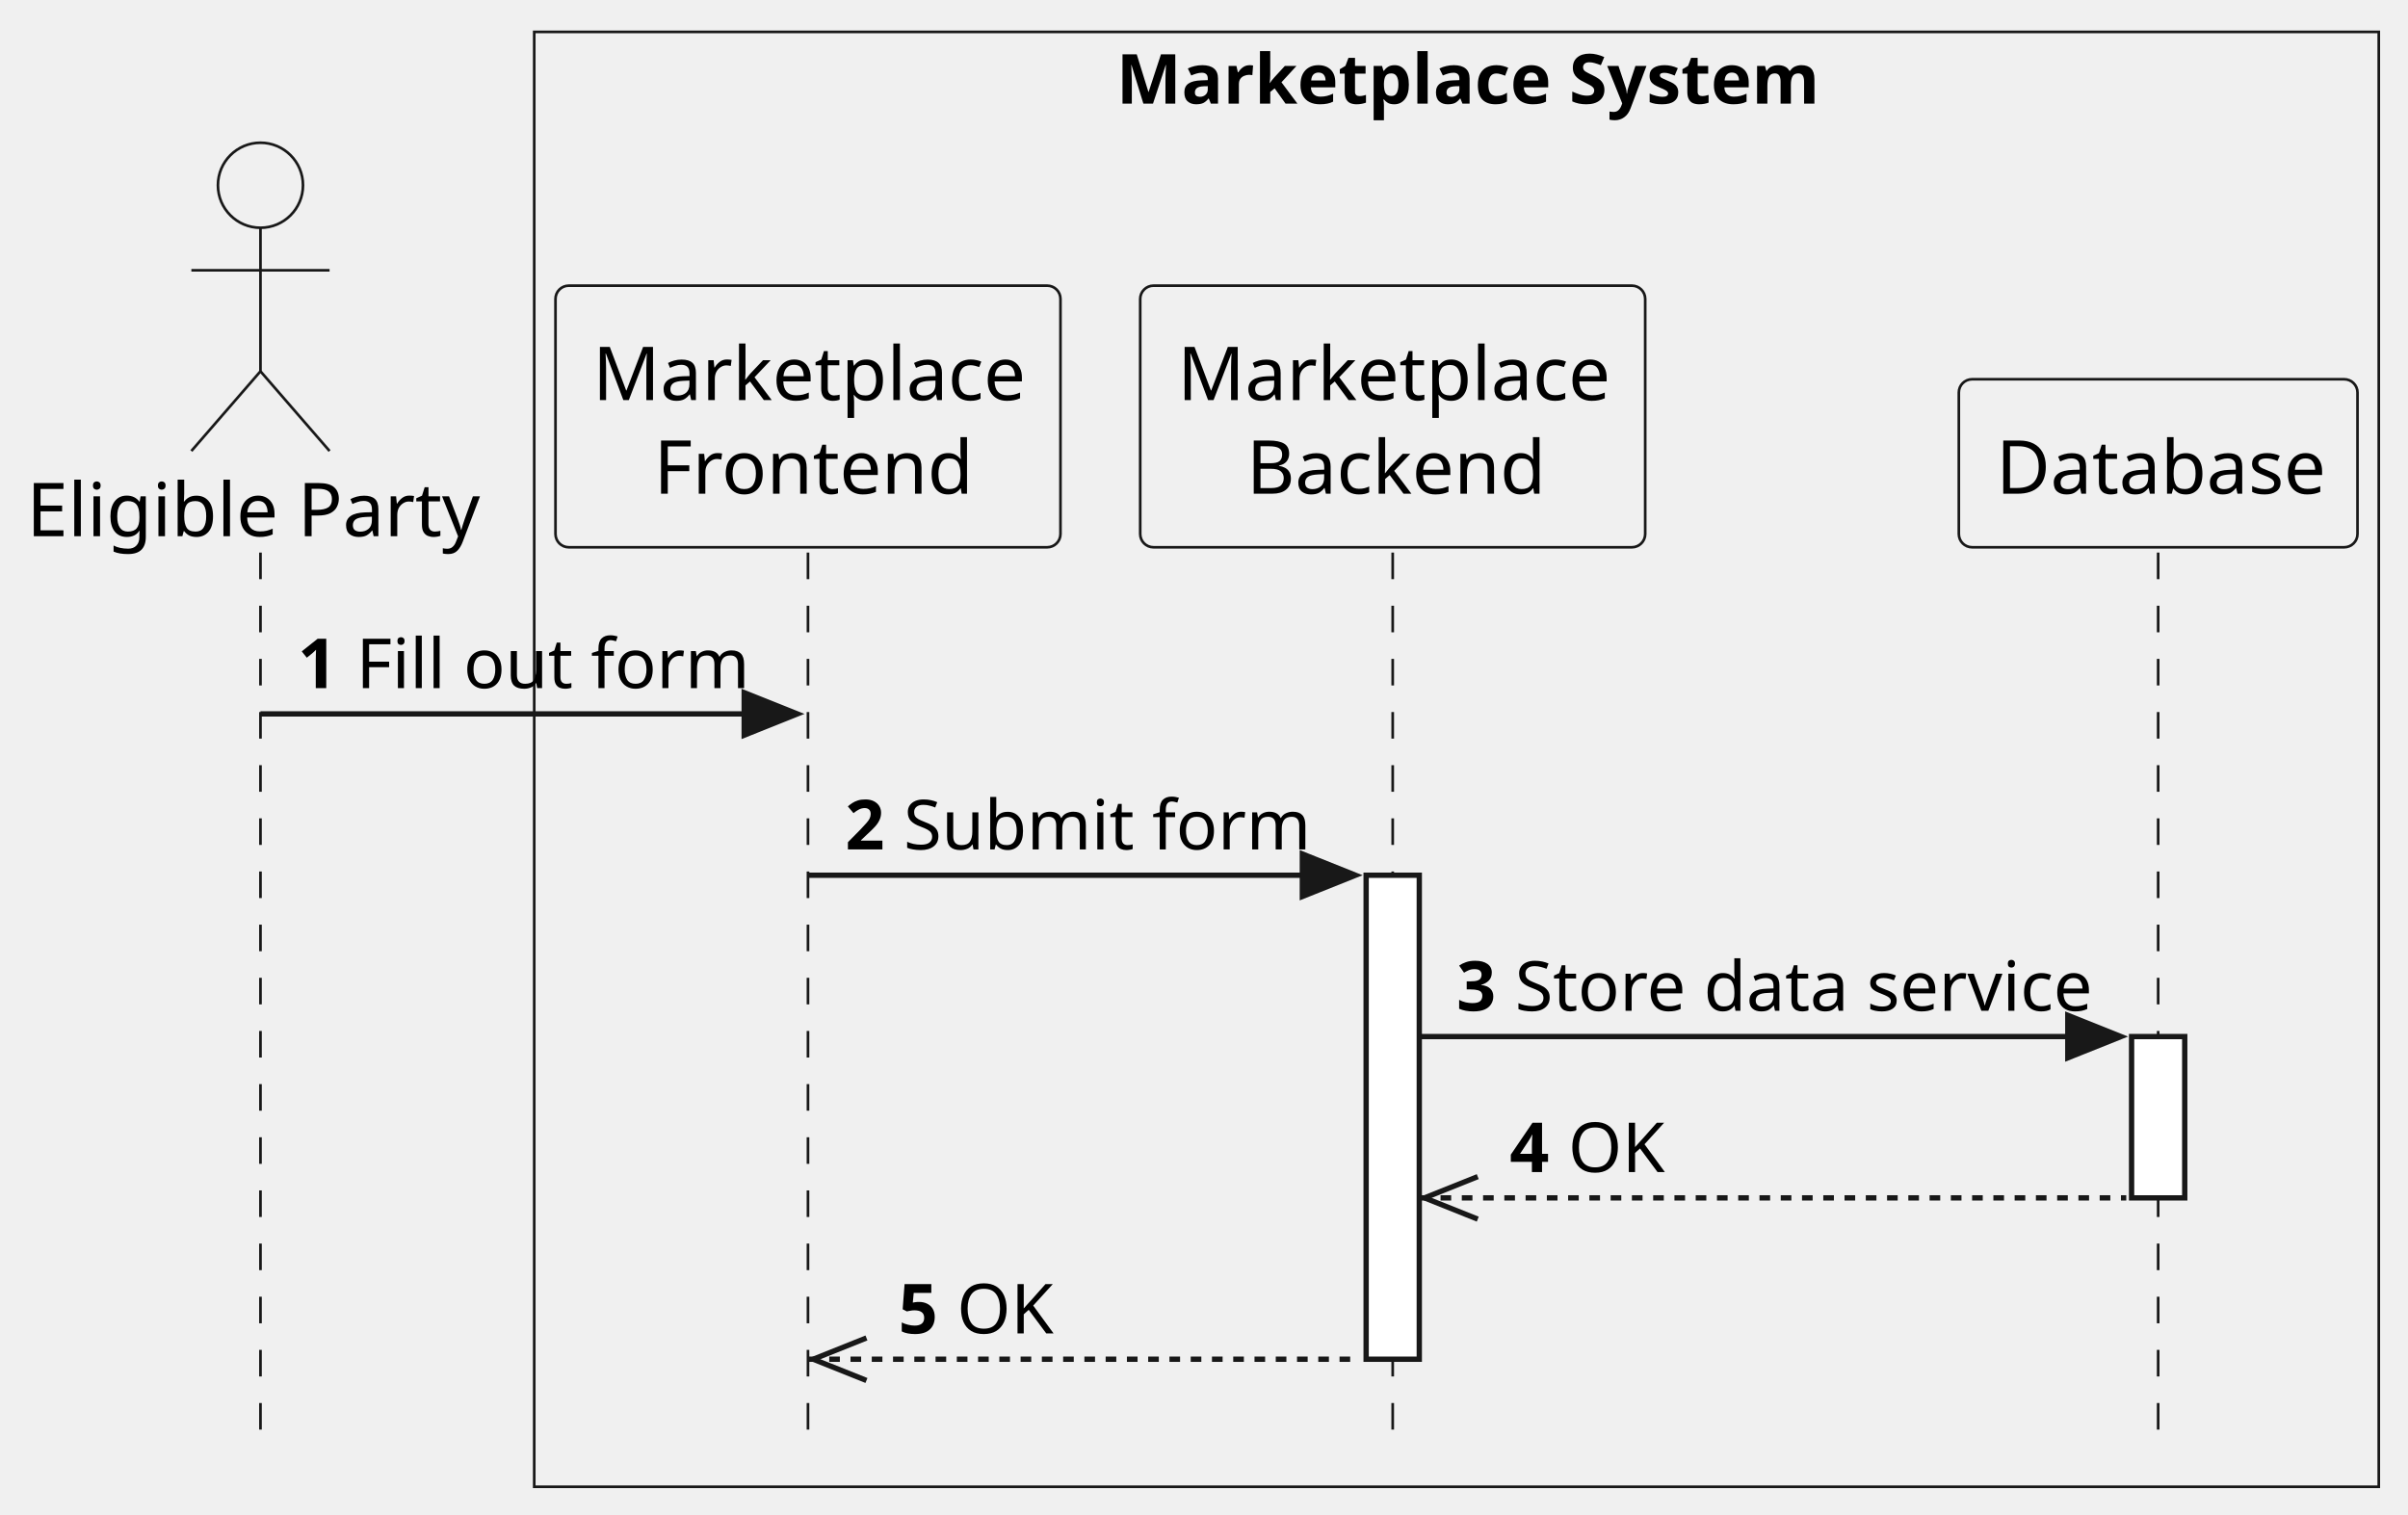
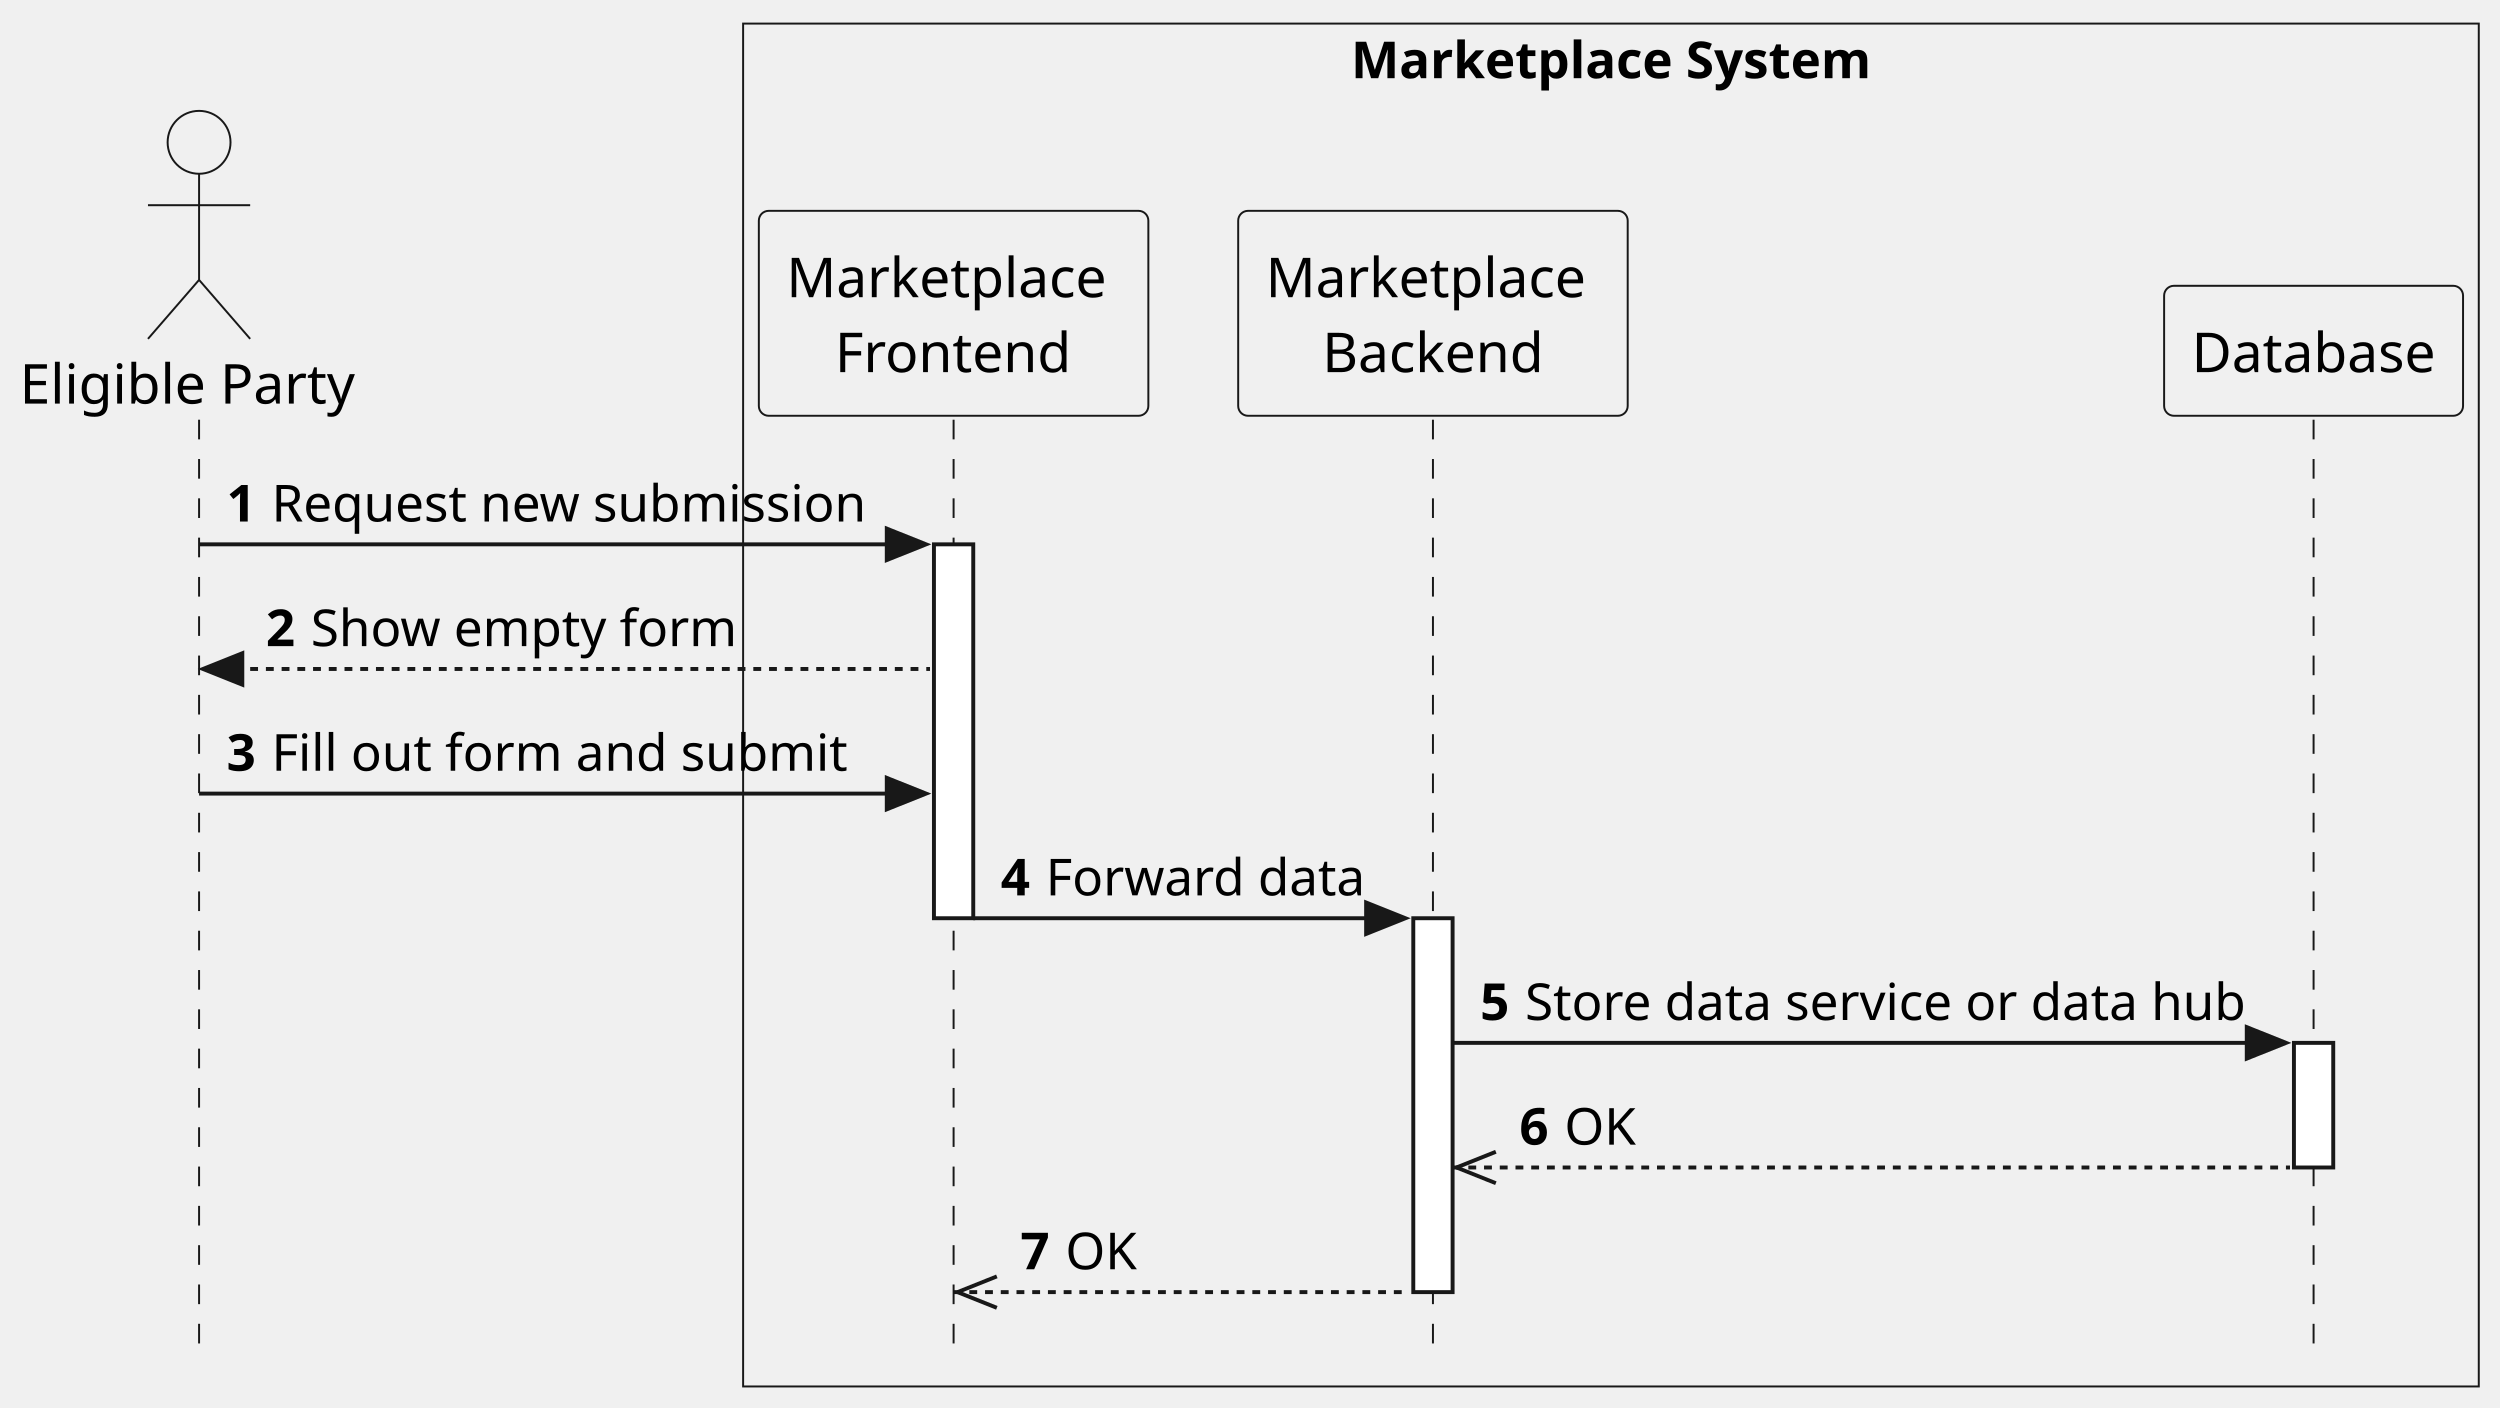
- <svg xmlns="http://www.w3.org/2000/svg" contentStyleType="text/css" height="285px" preserveAspectRatio="none" style="width:453px;height:285px;background:#FFFFFF;" version="1.1" viewBox="0 0 453 285" width="453px" zoomAndPan="magnify">
+ <svg xmlns="http://www.w3.org/2000/svg" contentStyleType="text/css" data-diagram-type="SEQUENCE" height="358px" preserveAspectRatio="none" style="width:636px;height:358px;background:#FFFFFF;" version="1.1" viewBox="0 0 636 358" width="636px" zoomAndPan="magnify">
  <defs />
  <g>
-     <rect fill="none" height="273.719" style="stroke:#181818;stroke-width:0.5;" width="347" x="100.5" y="6" />
-     <text fill="#000000" font-family="sans-serif" font-size="13" font-weight="bold" lengthAdjust="spacing" textLength="128" x="210" y="19.495">Marketplace System</text>
-     <line style="stroke:#181818;stroke-width:0.5;stroke-dasharray:5.0,5.0;" x1="49" x2="49" y1="103.961" y2="273.719" />
-     <line style="stroke:#181818;stroke-width:0.5;stroke-dasharray:5.0,5.0;" x1="152" x2="152" y1="103.961" y2="273.719" />
-     <line style="stroke:#181818;stroke-width:0.5;stroke-dasharray:5.0,5.0;" x1="262" x2="262" y1="103.961" y2="273.719" />
-     <rect fill="#FFFFFF" height="91.055" style="stroke:#181818;stroke-width:1.0;" width="10" x="257" y="164.664" />
-     <line style="stroke:#181818;stroke-width:0.5;stroke-dasharray:5.0,5.0;" x1="406" x2="406" y1="103.961" y2="273.719" />
-     <rect fill="#FFFFFF" height="30.352" style="stroke:#181818;stroke-width:1.0;" width="10" x="401" y="195.016" />
-     <text fill="#000000" font-family="sans-serif" font-size="14" lengthAdjust="spacing" textLength="82" x="5" y="100.885">Eligible Party</text>
-     <ellipse cx="49" cy="34.852" fill="none" rx="8" ry="8" style="stroke:#181818;stroke-width:0.5;" />
-     <path d="M49,42.852 L49,69.852 M36,50.852 L62,50.852 M49,69.852 L36,84.852 M49,69.852 L62,84.852 " fill="none" style="stroke:#181818;stroke-width:0.5;" />
-     <rect fill="none" height="49.219" rx="2.5" ry="2.5" style="stroke:#181818;stroke-width:0.5;" width="95" x="104.5" y="53.742" />
-     <text fill="#000000" font-family="sans-serif" font-size="14" lengthAdjust="spacing" textLength="77" x="111.5" y="75.275">Marketplace</text>
-     <text fill="#000000" font-family="sans-serif" font-size="14" lengthAdjust="spacing" textLength="58" x="123" y="92.885">Frontend</text>
-     <rect fill="none" height="49.219" rx="2.5" ry="2.5" style="stroke:#181818;stroke-width:0.5;" width="95" x="214.5" y="53.742" />
-     <text fill="#000000" font-family="sans-serif" font-size="14" lengthAdjust="spacing" textLength="77" x="221.5" y="75.275">Marketplace</text>
-     <text fill="#000000" font-family="sans-serif" font-size="14" lengthAdjust="spacing" textLength="55" x="234.5" y="92.885">Backend</text>
-     <rect fill="none" height="31.609" rx="2.5" ry="2.5" style="stroke:#181818;stroke-width:0.5;" width="75" x="368.5" y="71.352" />
-     <text fill="#000000" font-family="sans-serif" font-size="14" lengthAdjust="spacing" textLength="61" x="375.5" y="92.885">Database</text>
-     <polygon fill="#181818" points="140,130.312,150,134.312,140,138.312" style="stroke:#181818;stroke-width:1.0;" />
-     <line style="stroke:#181818;stroke-width:1.0;" x1="49" x2="146" y1="134.312" y2="134.312" />
-     <text fill="#000000" font-family="sans-serif" font-size="13" font-weight="bold" lengthAdjust="spacing" textLength="7" x="56" y="129.456">1</text>
-     <text fill="#000000" font-family="sans-serif" font-size="13" lengthAdjust="spacing" textLength="68" x="67" y="129.456">Fill out form</text>
-     <polygon fill="#181818" points="245,160.664,255,164.664,245,168.664" style="stroke:#181818;stroke-width:1.0;" />
-     <line style="stroke:#181818;stroke-width:1.0;" x1="152" x2="251" y1="164.664" y2="164.664" />
-     <text fill="#000000" font-family="sans-serif" font-size="13" font-weight="bold" lengthAdjust="spacing" textLength="7" x="159" y="159.808">2</text>
-     <text fill="#000000" font-family="sans-serif" font-size="13" lengthAdjust="spacing" textLength="70" x="170" y="159.808">Submit form</text>
-     <polygon fill="#181818" points="389,191.016,399,195.016,389,199.016" style="stroke:#181818;stroke-width:1.0;" />
-     <line style="stroke:#181818;stroke-width:1.0;" x1="267" x2="395" y1="195.016" y2="195.016" />
-     <text fill="#000000" font-family="sans-serif" font-size="13" font-weight="bold" lengthAdjust="spacing" textLength="7" x="274" y="190.159">3</text>
-     <text fill="#000000" font-family="sans-serif" font-size="13" lengthAdjust="spacing" textLength="104" x="285" y="190.159">Store data service</text>
-     <line style="stroke:#181818;stroke-width:1.0;" x1="268" x2="278" y1="225.367" y2="221.367" />
-     <line style="stroke:#181818;stroke-width:1.0;" x1="268" x2="278" y1="225.367" y2="229.367" />
-     <line style="stroke:#181818;stroke-width:1.0;stroke-dasharray:2.0,2.0;" x1="267" x2="400" y1="225.367" y2="225.367" />
-     <text fill="#000000" font-family="sans-serif" font-size="13" font-weight="bold" lengthAdjust="spacing" textLength="7" x="284" y="220.511">4</text>
-     <text fill="#000000" font-family="sans-serif" font-size="13" lengthAdjust="spacing" textLength="19" x="295" y="220.511">OK</text>
-     <line style="stroke:#181818;stroke-width:1.0;" x1="153" x2="163" y1="255.719" y2="251.719" />
-     <line style="stroke:#181818;stroke-width:1.0;" x1="153" x2="163" y1="255.719" y2="259.719" />
-     <line style="stroke:#181818;stroke-width:1.0;stroke-dasharray:2.0,2.0;" x1="152" x2="256" y1="255.719" y2="255.719" />
-     <text fill="#000000" font-family="sans-serif" font-size="13" font-weight="bold" lengthAdjust="spacing" textLength="7" x="169" y="250.862">5</text>
-     <text fill="#000000" font-family="sans-serif" font-size="13" lengthAdjust="spacing" textLength="19" x="180" y="250.862">OK</text>
+     <rect fill="none" height="346.716" style="stroke:#181818;stroke-width:0.5;" width="441.551" x="189.049" y="6" />
+     <text fill="#000000" font-family="sans-serif" font-size="13" font-weight="bold" lengthAdjust="spacing" textLength="132.236" x="343.707" y="19.897">Marketplace System</text>
+     <g>
+       <rect fill="#000000" fill-opacity="0" height="239.942" width="8" x="47.144" y="106.774" />
+       <line style="stroke:#181818;stroke-width:0.5;stroke-dasharray:5,5;" x1="50.644" x2="50.644" y1="106.774" y2="346.716" />
+     </g>
+     <g>
+       <rect fill="#000000" fill-opacity="0" height="239.942" width="8" x="239.095" y="106.774" />
+       <line style="stroke:#181818;stroke-width:0.5;stroke-dasharray:5,5;" x1="242.595" x2="242.595" y1="106.774" y2="346.716" />
+     </g>
+     <g>
+       <rect fill="#FFFFFF" height="95.118" style="stroke:#181818;stroke-width:1;" width="10" x="237.595" y="138.48" />
+     </g>
+     <g>
+       <rect fill="#000000" fill-opacity="0" height="239.942" width="8" x="361.041" y="106.774" />
+       <line style="stroke:#181818;stroke-width:0.5;stroke-dasharray:5,5;" x1="364.541" x2="364.541" y1="106.774" y2="346.716" />
+     </g>
+     <g>
+       <rect fill="#FFFFFF" height="95.118" style="stroke:#181818;stroke-width:1;" width="10" x="359.541" y="233.598" />
+     </g>
+     <g>
+       <rect fill="#000000" fill-opacity="0" height="239.942" width="8" x="585.076" y="106.774" />
+       <line style="stroke:#181818;stroke-width:0.5;stroke-dasharray:5,5;" x1="588.576" x2="588.576" y1="106.774" y2="346.716" />
+     </g>
+     <g>
+       <rect fill="#FFFFFF" height="31.706" style="stroke:#181818;stroke-width:1;" width="10" x="583.576" y="265.304" />
+     </g>
+     <text fill="#000000" font-family="sans-serif" font-size="14" lengthAdjust="spacing" textLength="85.288" x="5" y="102.672">Eligible Party</text>
+     <ellipse cx="50.644" cy="36.206" fill="none" rx="8" ry="8" style="stroke:#181818;stroke-width:0.5;" />
+     <path d="M50.644,44.206 L50.644,71.206 M37.644,52.206 L63.644,52.206 M50.644,71.206 L37.644,86.206 M50.644,71.206 L63.644,86.206" fill="none" style="stroke:#181818;stroke-width:0.5;" />
+     <rect fill="none" height="52.136" rx="2.5" ry="2.5" style="stroke:#181818;stroke-width:0.5;" width="99.092" x="193.049" y="53.638" />
+     <text fill="#000000" font-family="sans-serif" font-size="14" lengthAdjust="spacing" textLength="81.452" x="200.049" y="75.604">Marketplace</text>
+     <text fill="#000000" font-family="sans-serif" font-size="14" lengthAdjust="spacing" textLength="60.382" x="212.404" y="94.672">Frontend</text>
+     <rect fill="none" height="52.136" rx="2.5" ry="2.5" style="stroke:#181818;stroke-width:0.5;" width="99.092" x="314.995" y="53.638" />
+     <text fill="#000000" font-family="sans-serif" font-size="14" lengthAdjust="spacing" textLength="81.452" x="321.995" y="75.604">Marketplace</text>
+     <text fill="#000000" font-family="sans-serif" font-size="14" lengthAdjust="spacing" textLength="56.308" x="336.387" y="94.672">Backend</text>
+     <rect fill="none" height="33.068" rx="2.5" ry="2.5" style="stroke:#181818;stroke-width:0.5;" width="76.048" x="550.552" y="72.706" />
+     <text fill="#000000" font-family="sans-serif" font-size="14" lengthAdjust="spacing" textLength="62.048" x="557.552" y="94.672">Database</text>
+     <polygon fill="#181818" points="225.595,134.48,235.595,138.48,225.595,142.48" style="stroke:#181818;stroke-width:1;" />
+     <line style="stroke:#181818;stroke-width:1;" x1="50.644" x2="231.595" y1="138.48" y2="138.48" />
+     <text fill="#000000" font-family="sans-serif" font-size="13" font-weight="bold" lengthAdjust="spacing" textLength="7.436" x="57.644" y="132.671">1</text>
+     <text fill="#000000" font-family="sans-serif" font-size="13" lengthAdjust="spacing" textLength="151.515" x="69.08" y="132.671">Request new submission</text>
+     <polygon fill="#181818" points="61.644,166.186,51.644,170.186,61.644,174.186" style="stroke:#181818;stroke-width:1;" />
+     <line style="stroke:#181818;stroke-width:1;stroke-dasharray:2,2;" x1="55.644" x2="236.595" y1="170.186" y2="170.186" />
+     <text fill="#000000" font-family="sans-serif" font-size="13" font-weight="bold" lengthAdjust="spacing" textLength="7.436" x="67.644" y="164.377">2</text>
+     <text fill="#000000" font-family="sans-serif" font-size="13" lengthAdjust="spacing" textLength="108.68" x="79.08" y="164.377">Show empty form</text>
+     <polygon fill="#181818" points="225.595,197.892,235.595,201.892,225.595,205.892" style="stroke:#181818;stroke-width:1;" />
+     <line style="stroke:#181818;stroke-width:1;" x1="50.644" x2="231.595" y1="201.892" y2="201.892" />
+     <text fill="#000000" font-family="sans-serif" font-size="13" font-weight="bold" lengthAdjust="spacing" textLength="7.436" x="57.644" y="196.083">3</text>
+     <text fill="#000000" font-family="sans-serif" font-size="13" lengthAdjust="spacing" textLength="146.562" x="69.08" y="196.083">Fill out form and submit</text>
+     <polygon fill="#181818" points="347.541,229.598,357.541,233.598,347.541,237.598" style="stroke:#181818;stroke-width:1;" />
+     <line style="stroke:#181818;stroke-width:1;" x1="247.595" x2="353.541" y1="233.598" y2="233.598" />
+     <text fill="#000000" font-family="sans-serif" font-size="13" font-weight="bold" lengthAdjust="spacing" textLength="7.436" x="254.595" y="227.789">4</text>
+     <text fill="#000000" font-family="sans-serif" font-size="13" lengthAdjust="spacing" textLength="81.51" x="266.031" y="227.789">Forward data</text>
+     <polygon fill="#181818" points="571.576,261.304,581.576,265.304,571.576,269.304" style="stroke:#181818;stroke-width:1;" />
+     <line style="stroke:#181818;stroke-width:1;" x1="369.541" x2="577.576" y1="265.304" y2="265.304" />
+     <text fill="#000000" font-family="sans-serif" font-size="13" font-weight="bold" lengthAdjust="spacing" textLength="7.436" x="376.541" y="259.495">5</text>
+     <text fill="#000000" font-family="sans-serif" font-size="13" lengthAdjust="spacing" textLength="183.599" x="387.977" y="259.495">Store data service or data hub</text>
+     <line style="stroke:#181818;stroke-width:1;" x1="370.541" x2="380.541" y1="297.01" y2="293.01" />
+     <line style="stroke:#181818;stroke-width:1;" x1="370.541" x2="380.541" y1="297.01" y2="301.01" />
+     <line style="stroke:#181818;stroke-width:1;stroke-dasharray:2,2;" x1="369.541" x2="582.576" y1="297.01" y2="297.01" />
+     <text fill="#000000" font-family="sans-serif" font-size="13" font-weight="bold" lengthAdjust="spacing" textLength="7.436" x="386.541" y="291.201">6</text>
+     <text fill="#000000" font-family="sans-serif" font-size="13" lengthAdjust="spacing" textLength="18.2" x="397.977" y="291.201">OK</text>
+     <line style="stroke:#181818;stroke-width:1;" x1="243.595" x2="253.595" y1="328.716" y2="324.716" />
+     <line style="stroke:#181818;stroke-width:1;" x1="243.595" x2="253.595" y1="328.716" y2="332.716" />
+     <line style="stroke:#181818;stroke-width:1;stroke-dasharray:2,2;" x1="242.595" x2="358.541" y1="328.716" y2="328.716" />
+     <text fill="#000000" font-family="sans-serif" font-size="13" font-weight="bold" lengthAdjust="spacing" textLength="7.436" x="259.595" y="322.907">7</text>
+     <text fill="#000000" font-family="sans-serif" font-size="13" lengthAdjust="spacing" textLength="18.2" x="271.031" y="322.907">OK</text>
  </g>
</svg>
